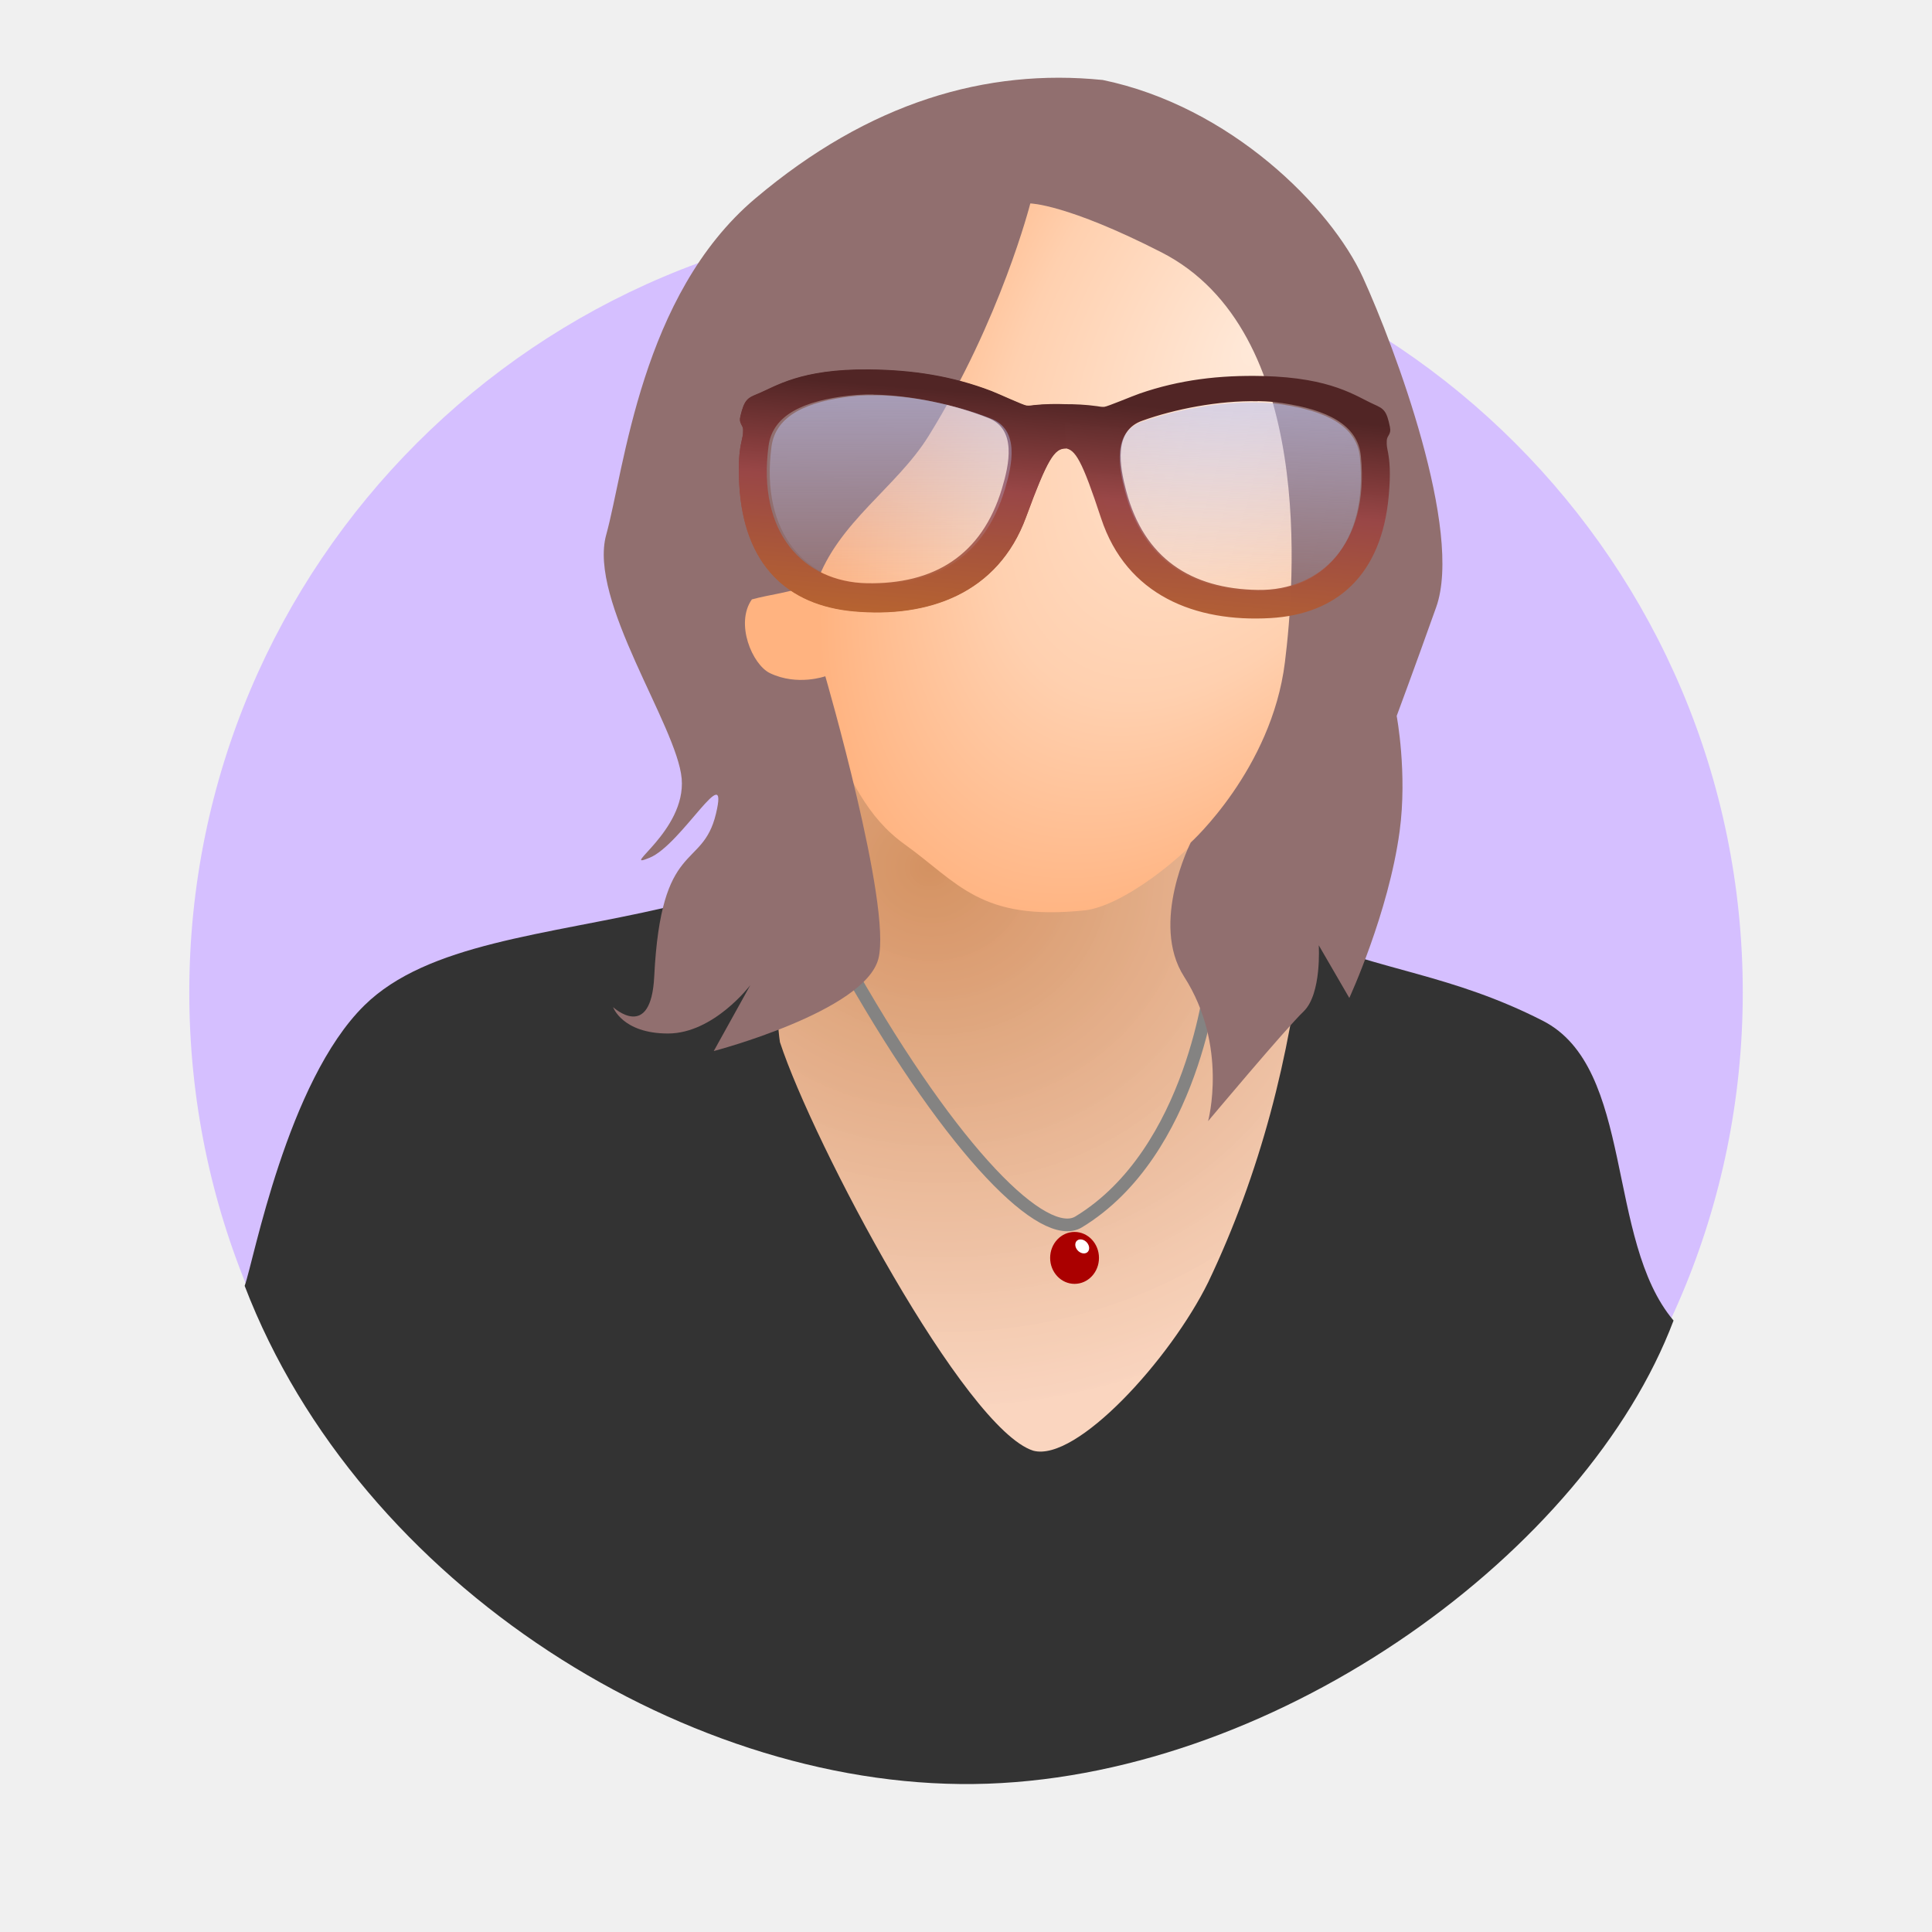
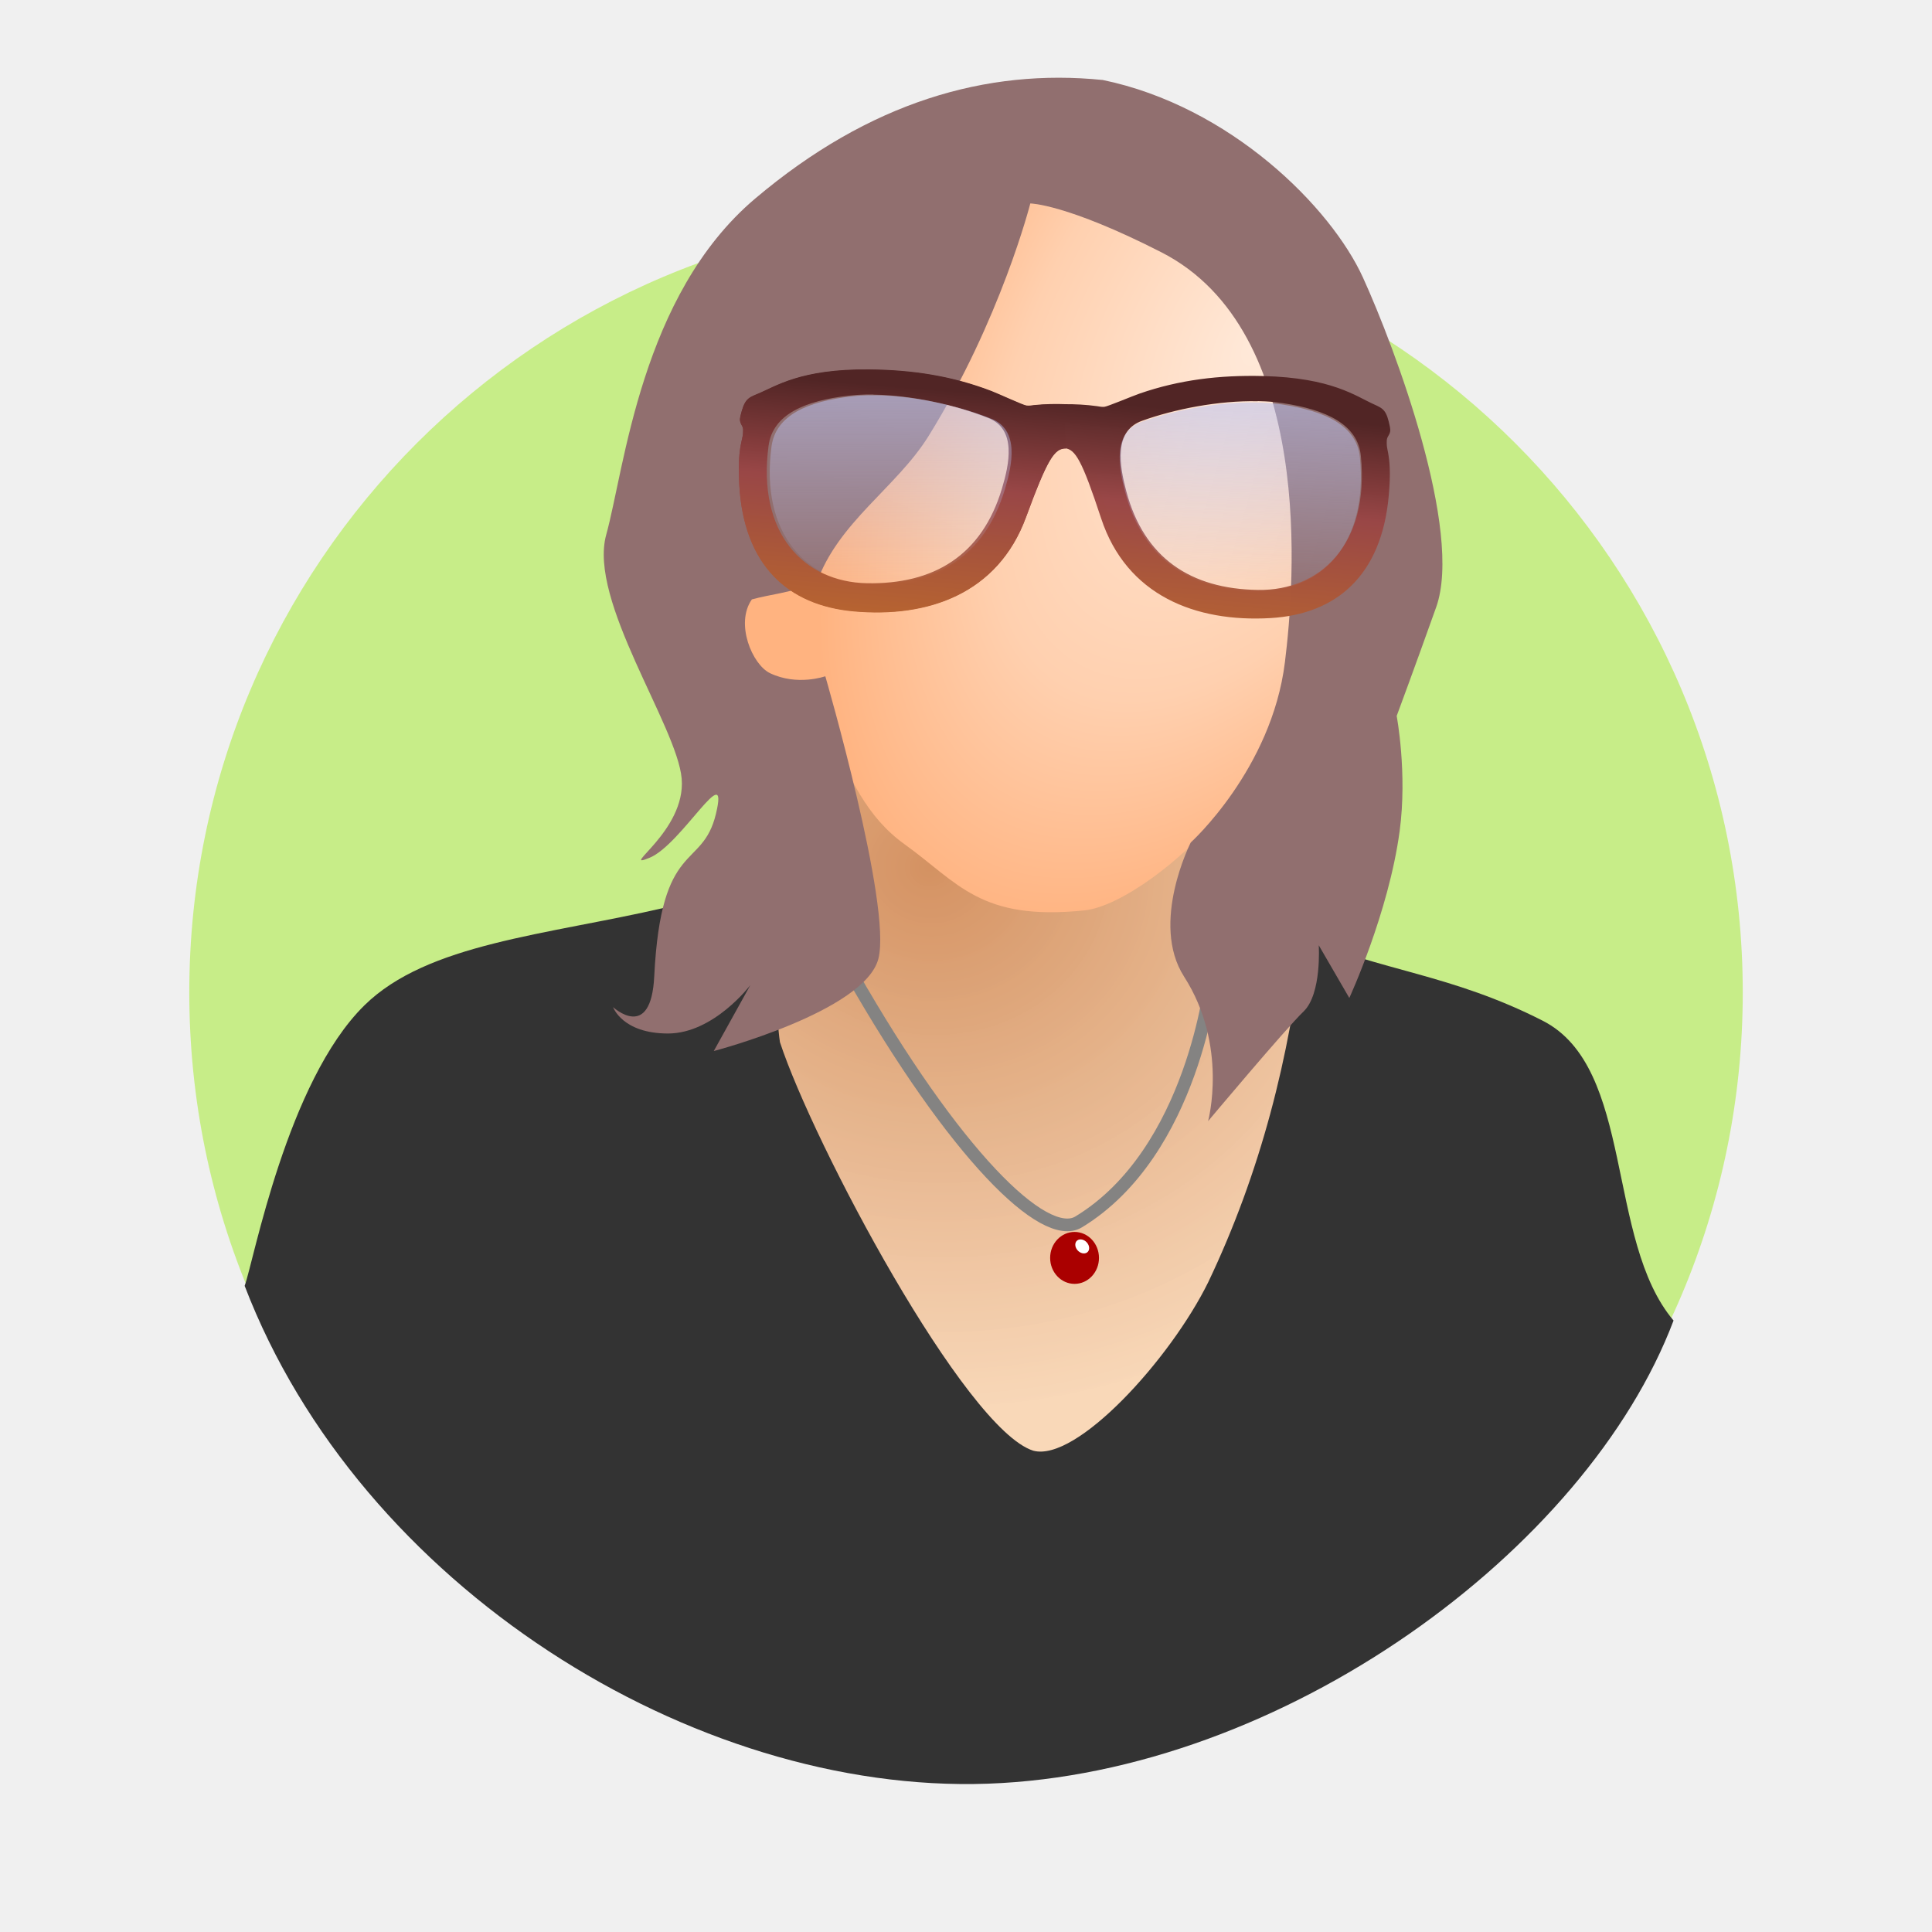
<svg xmlns="http://www.w3.org/2000/svg" xmlns:xlink="http://www.w3.org/1999/xlink" width="110" height="110" viewBox="0 0 29.104 29.104" version="1.1" id="svg2787" xml:space="preserve">
  <defs id="defs2784">
+     <rect x="5.88" y="-19.377" width="22.985" height="12.027" id="rect1" />
    <linearGradient id="linearGradient1">
      <stop style="stop-color:#d49262;stop-opacity:1;" offset="0" id="stop1" />
      <stop style="stop-color:#fbd6bb;stop-opacity:0.943;" offset="1" id="stop2" />
    </linearGradient>
    <linearGradient id="linearGradient26559">
      <stop style="stop-color:#ffe9d9;stop-opacity:1;" offset="0" id="stop26555" />
      <stop style="stop-color:#ffd0af;stop-opacity:1;" offset="0.608" id="stop26563" />
      <stop style="stop-color:#ffb380;stop-opacity:1;" offset="1" id="stop26557" />
    </linearGradient>
    <mask maskUnits="userSpaceOnUse" id="mask10222">
      <circle style="fill:#ffffff;fill-opacity:1;fill-rule:evenodd;stroke-width:0.224" id="circle10224" cx="13.229" cy="14.817" r="11" />
    </mask>
    <radialGradient xlink:href="#linearGradient1" id="radialGradient2-3" cx="-13.077" cy="15.058" fx="-13.077" fy="15.058" r="5.211" gradientTransform="matrix(-0.3525487,1.729008,-1.863063,-0.3798829,9.257119,40.63777)" gradientUnits="userSpaceOnUse" />
    <radialGradient xlink:href="#linearGradient26559" id="radialGradient26561-8-4-3-7" cx="50.035" cy="10.592" fx="50.035" fy="10.592" r="5.772" gradientTransform="matrix(-0.8942386,1.669439,0.931599,0.465422,26.26525,-85.10766)" gradientUnits="userSpaceOnUse" />
    <linearGradient id="linearGradient7">
      <stop style="stop-color:#512525;stop-opacity:1;" offset="0" id="stop7" />
      <stop style="stop-color:#994646;stop-opacity:0.992;" offset="0.425" id="stop9" />
      <stop style="stop-color:#b76331;stop-opacity:0.991;" offset="1" id="stop8" />
    </linearGradient>
    <linearGradient xlink:href="#linearGradient7" id="linearGradient11" gradientUnits="userSpaceOnUse" gradientTransform="matrix(0.08882218,-0.01084407,0.02590891,0.09290898,25.56818,11.17375)" x1="-78.831" y1="-70.426" x2="-85.387" y2="-34.024" />
    <linearGradient xlink:href="#linearGradient7" id="linearGradient2" gradientUnits="userSpaceOnUse" gradientTransform="matrix(0.08882218,-0.01084407,0.02590891,0.09290898,25.56818,11.17824)" x1="-78.831" y1="-70.426" x2="-85.387" y2="-34.024" />
    <linearGradient xlink:href="#linearGradient15" id="linearGradient16" x1="13.721" y1="5.472" x2="13.785" y2="8.472" gradientUnits="userSpaceOnUse" gradientTransform="translate(-0.4511896,0.5520869)" />
    <linearGradient id="linearGradient15">
      <stop style="stop-color:#b9c2f1;stop-opacity:1;" offset="0" id="stop15" />
      <stop style="stop-color:#b9c2f1;stop-opacity:0;" offset="1" id="stop16" />
    </linearGradient>
    <linearGradient xlink:href="#linearGradient15" id="linearGradient6" gradientUnits="userSpaceOnUse" gradientTransform="matrix(-1,0,0,1,32.39597,0.5645867)" x1="13.721" y1="5.472" x2="13.785" y2="8.472" />
  </defs>
  <g id="layer1">
    <g id="g1" transform="translate(2.473419,2.406765)">
-       <circle style="mix-blend-mode:normal;fill:#d5bfff;fill-opacity:1;stroke:#ffffff;stroke-width:0;stroke-linecap:round" id="path34" cx="12.079" cy="12.543" r="11.701" />
+       <circle style="mix-blend-mode:normal;fill:#c6ed84;fill-opacity:0.955;stroke:#ffffff;stroke-width:0;stroke-linecap:round" id="path34" cx="12.079" cy="12.543" r="11.701" />
      <g id="g20718-3" transform="matrix(0.8853303,0,0,0.8808192,24.0856,-0.1708568)" style="stroke-width:0.885">
        <path id="path13238-1-2-5-8-1-8" style="fill:url(#radialGradient2-3);fill-opacity:1;stroke:#000000;stroke-width:0;stroke-linecap:butt;stroke-linejoin:miter;stroke-dasharray:none;stroke-opacity:1" d="m -9.532,11.427 c 0.67,0.618 1.134,0.348 1.469,1.214 0.46,1.189 0.868,0.709 0.979,1.256 0.113,0.558 -0.348,1.377 -0.524,1.962 -0.349,1.159 -0.821,3.11 -1.25,4.063 -0.429,0.953 -2.14,2.355 -3.079,2.818 -0.939,0.463 -2.921,-1.054 -3.351,-1.028 -0.429,0.026 -1.064,-3.046 -1.305,-3.921 -0.241,-0.875 -1.716,-1.545 -0.268,-3.373 1.448,-1.828 0.766,-3.594 0.739,-3.929 -0.027,-0.335 0.969,0.241 1.156,0.447 0.188,0.206 0.956,1 2.076,1.468 0.988,0.413 1.807,0.228 2.087,-0.053 0.297,-0.297 1.432,-1.475 1.432,-1.475 z" />
        <path style="fill:url(#radialGradient26561-8-4-3-7);fill-opacity:1;stroke:#000000;stroke-width:0;stroke-linecap:butt;stroke-linejoin:miter;stroke-dasharray:none;stroke-opacity:1" d="m -9.134,2.004 c 0.607,0.874 1.131,2.489 1.175,4.279 0.045,1.836 -0.054,3.505 -1.307,5.121 -0.593,0.764 -1.669,1.563 -2.277,1.627 -1.777,0.187 -2.15,-0.471 -3.06,-1.127 -0.641,-0.462 -0.939,-1.117 -1.349,-2.066 -0.096,-0.223 -0.156,-0.234 -0.252,-0.474 -0.039,-0.098 -0.065,-0.072 -0.396,-0.032 -0.205,0.025 -1.318,-1.362 -1.396,-1.765 -0.053,-0.275 1.748,-0.265 1.797,-0.414 0.531,-1.602 1.152,-1.268 1.303,-2.069 0.152,-0.801 1.1,-3.341 2.287,-4.233 1.482,0.138 2.488,0.279 3.474,1.153 z" id="path12892-7-4-9-0-9-2" />
        <path id="path3866-5-8-8-7-7" mask="none" style="fill:#333333;fill-opacity:1;stroke:#000000;stroke-width:0;stroke-linecap:butt;stroke-linejoin:miter;stroke-dasharray:none;stroke-opacity:0" d="m -16.655,12.095 c 0,0 -0.213,0.466 -2.023,0.888 -2.033,0.474 -4.046,0.609 -5.122,1.674 -1.315,1.301 -1.883,4.375 -2.036,4.796 1.958,5.135 7.63,8.693 12.646,8.514 5.016,-0.179 10.191,-3.995 11.667,-7.921 -1.16,-1.378 -0.658,-4.325 -2.227,-5.128 -1.561,-0.799 -2.763,-0.853 -4.074,-1.428 -0.227,2.05 -0.729,4.029 -1.616,5.899 -0.646,1.32 -2.243,3.082 -2.978,2.883 -1.162,-0.371 -3.743,-5.251 -4.31,-6.987 -0.142,-0.944 0.073,-3.189 0.073,-3.189 z" />
        <path style="fill:none;stroke:#848382;stroke-width:0.217;stroke-linecap:round;stroke-linejoin:miter;stroke-dasharray:none;stroke-opacity:1" d="m -9.384,14.188 c 0,0 -0.304,2.975 -2.261,4.171 -0.587,0.358 -2.115,-1.165 -3.866,-4.246" id="path27717-0-1-6-9" />
        <path style="fill:#916f6f;stroke:#000000;stroke-width:0;stroke-linecap:butt;stroke-linejoin:miter;stroke-dasharray:none;stroke-opacity:1" d="m -11.242,-1.172 c 2.179,0.451 3.891,2.179 4.435,3.382 0.545,1.202 1.707,4.332 1.245,5.636 -0.38,1.072 -0.672,1.86 -0.672,1.86 0,0 0.184,0.977 0.05,1.973 -0.188,1.397 -0.856,2.85 -0.856,2.85 l -0.52,-0.901 c 0,0 0.053,0.831 -0.258,1.132 -0.311,0.301 -1.625,1.876 -1.625,1.876 0,0 0.348,-1.287 -0.408,-2.471 -0.585,-0.916 0.113,-2.295 0.113,-2.295 0,0 1.376,-1.251 1.602,-3.081 0.167,-1.351 0.518,-5.669 -2.102,-7.013 -1.615,-0.829 -2.23,-0.835 -2.23,-0.835 0,0 -0.501,1.985 -1.73,3.976 -0.543,0.881 -1.542,1.474 -1.906,2.517 -0.5,0.177 -0.776,0.189 -1.102,0.279 -0.288,0.413 0.007,1.115 0.308,1.261 0.467,0.225 0.942,0.053 0.942,0.053 0,0 1.136,3.93 0.903,4.832 -0.233,0.902 -2.801,1.578 -2.801,1.578 l 0.622,-1.127 c 0,0 -0.622,0.827 -1.401,0.827 -0.778,0 -0.934,-0.451 -0.934,-0.451 0,0 0.645,0.602 0.7,-0.526 0.117,-2.367 0.817,-1.804 1.05,-2.78 0.233,-0.977 -0.584,0.526 -1.128,0.751 -0.545,0.225 0.622,-0.451 0.545,-1.353 -0.078,-0.902 -1.595,-3.043 -1.284,-4.171 0.311,-1.127 0.589,-4.096 2.534,-5.749 1.945,-1.653 3.937,-2.229 5.908,-2.029 z" id="path26059-6-5-7-6" />
        <g id="g27721-2-8-1-0" transform="matrix(-0.778065,0,0,0.7514212,31.86677,-2.70822)" style="stroke-width:1.072">
          <ellipse style="fill:#aa0000;fill-opacity:1;fill-rule:evenodd;stroke-width:0.284" id="path11936-3-7-4-3-1-1" cx="56.013" cy="28.856" rx="0.534" ry="0.591" />
          <ellipse style="fill:#ffffff;fill-rule:evenodd;stroke-width:0.284" id="path12898-2-3-7-8-0-5" cx="61.474" cy="-12.193" rx="0.135" ry="0.174" transform="matrix(0.7845642,0.6200476,-0.6245485,0.780986,0,0)" />
        </g>
      </g>
    </g>
    <g id="g6" transform="rotate(0.965443,15.99366,11.63843)">
      <g id="g16" transform="translate(-0.4706588,0.5554823)">
        <path id="path1-1" style="fill:url(#linearGradient2);fill-opacity:1;stroke:#777777;stroke-width:0;stroke-linecap:round" d="m 13.461,5.064 c -1.038,0.008 -1.4,0.279 -1.678,0.398 -0.147,0.063 -0.193,0.088 -0.249,0.34 -0.025,0.112 0.044,0.123 0.045,0.204 0.001,0.081 -0.006,0.095 -0.022,0.176 -0.026,0.125 -0.048,0.302 -0.022,0.653 0.089,1.203 0.756,1.799 1.754,1.873 1.122,0.083 2.169,-0.301 2.573,-1.461 0.314,-0.901 0.413,-1.042 0.581,-1.046 l -0.032,-0.662 c -0.133,-0.004 -0.285,3.094e-4 -0.461,0.022 -0.035,0.004 -0.06,0.013 -0.109,0.008 -0.048,-0.004 -0.418,-0.168 -0.529,-0.209 -0.595,-0.217 -1.195,-0.3 -1.853,-0.295 z m 0.066,0.329 c 0.61,-0.002 1.297,0.147 1.789,0.333 0.458,0.166 0.345,0.722 0.238,1.1 -0.295,1.047 -1.035,1.512 -2.08,1.511 -0.979,-0.002 -1.728,-0.747 -1.569,-2.116 0.057,-0.49 0.55,-0.713 1.236,-0.803 0.086,-0.011 0.174,-0.019 0.266,-0.022 0.04,-0.002 0.08,-0.002 0.121,-0.003 z" />
        <path id="path1-1-6" style="fill:url(#linearGradient11);fill-opacity:1;stroke:#777777;stroke-width:0;stroke-linecap:round" d="m 13.461,5.059 c -1.038,0.008 -1.4,0.279 -1.678,0.398 -0.147,0.063 -0.193,0.088 -0.249,0.34 -0.025,0.112 0.044,0.123 0.045,0.204 0.001,0.081 -0.006,0.095 -0.022,0.176 -0.026,0.125 -0.048,0.302 -0.022,0.653 0.089,1.203 0.756,1.799 1.754,1.873 1.122,0.083 2.169,-0.301 2.573,-1.461 0.304,-0.873 0.407,-1.033 0.566,-1.045 0.159,0.012 0.261,0.172 0.565,1.045 0.404,1.16 1.452,1.544 2.573,1.461 0.998,-0.074 1.666,-0.67 1.754,-1.873 0.026,-0.351 0.003,-0.528 -0.022,-0.653 -0.017,-0.081 -0.023,-0.095 -0.022,-0.176 0.001,-0.081 0.07,-0.092 0.045,-0.204 C 21.267,5.545 21.221,5.52 21.074,5.457 20.796,5.338 20.434,5.067 19.396,5.059 h -5.17e-4 c -0.658,-0.005 -1.258,0.078 -1.853,0.295 -0.11,0.04 -0.48,0.204 -0.529,0.209 -0.048,0.004 -0.074,-0.004 -0.109,-0.008 -0.169,-0.021 -0.346,-0.025 -0.477,-0.022 -0.132,-0.003 -0.308,0.001 -0.478,0.022 -0.035,0.004 -0.06,0.013 -0.109,0.008 -0.048,-0.004 -0.418,-0.168 -0.529,-0.209 C 14.718,5.137 14.118,5.054 13.461,5.059 Z m 0.073,0.379 c 0.589,-0.002 1.254,0.142 1.729,0.321 0.442,0.16 0.332,0.697 0.229,1.062 -0.285,1.011 -1,1.461 -2.01,1.459 -0.946,-0.002 -1.669,-0.721 -1.516,-2.044 0.055,-0.473 0.531,-0.688 1.194,-0.776 0.083,-0.011 0.169,-0.018 0.257,-0.022 0.039,-0.001 0.077,-0.002 0.116,-0.002 z m 5.789,0 c 0.039,1.5e-4 0.078,5.87e-4 0.116,0.002 0.088,0.003 0.174,0.011 0.257,0.022 0.663,0.087 1.139,0.302 1.194,0.776 0.153,1.322 -0.57,2.042 -1.516,2.044 -1.01,0.002 -1.725,-0.448 -2.01,-1.459 -0.103,-0.366 -0.213,-0.902 0.229,-1.062 0.475,-0.18 1.14,-0.324 1.729,-0.321 z" />
      </g>
      <path style="opacity:0.55;fill:url(#linearGradient16);fill-opacity:1;stroke:#777777;stroke-width:0;stroke-linecap:round" d="m 12.991,6.005 c 0.616,-0.024 1.338,0.127 1.845,0.319 0.442,0.16 0.333,0.697 0.23,1.062 -0.285,1.011 -1,1.461 -2.01,1.459 -0.946,-0.002 -1.669,-0.721 -1.516,-2.044 0.055,-0.473 0.531,-0.689 1.194,-0.776 0.083,-0.011 0.169,-0.018 0.257,-0.021 z" id="path6-0" />
      <path style="opacity:0.55;fill:url(#linearGradient6);fill-opacity:1;stroke:#777777;stroke-width:0;stroke-linecap:round" d="m 18.954,6.017 c -0.616,-0.024 -1.338,0.127 -1.845,0.319 -0.442,0.16 -0.333,0.697 -0.23,1.062 0.285,1.011 1,1.461 2.01,1.459 0.946,-0.002 1.669,-0.721 1.516,-2.044 -0.055,-0.473 -0.531,-0.689 -1.194,-0.776 -0.083,-0.011 -0.169,-0.018 -0.257,-0.021 z" id="path6-0-5" />
    </g>
+     <text xml:space="preserve" transform="scale(0.2645833)" id="text1" style="font-family:Constantia;-inkscape-font-specification:Constantia;white-space:pre;shape-inside:url(#rect1);display:inline;fill:#6af0fa;stroke:#ffffff;stroke-width:0;stroke-linecap:round" />
+     <text xml:space="preserve" style="font-size:3.175px;font-family:Constantia;-inkscape-font-specification:Constantia;fill:#6af0fa;stroke:#ffffff;stroke-width:0;stroke-linecap:round" x="13.082" y="-4.526" id="text2">
+       <tspan id="tspan2" style="stroke-width:0" x="13.082" y="-4.526">164, 237, 244</tspan>
+     </text>
  </g>
</svg>
